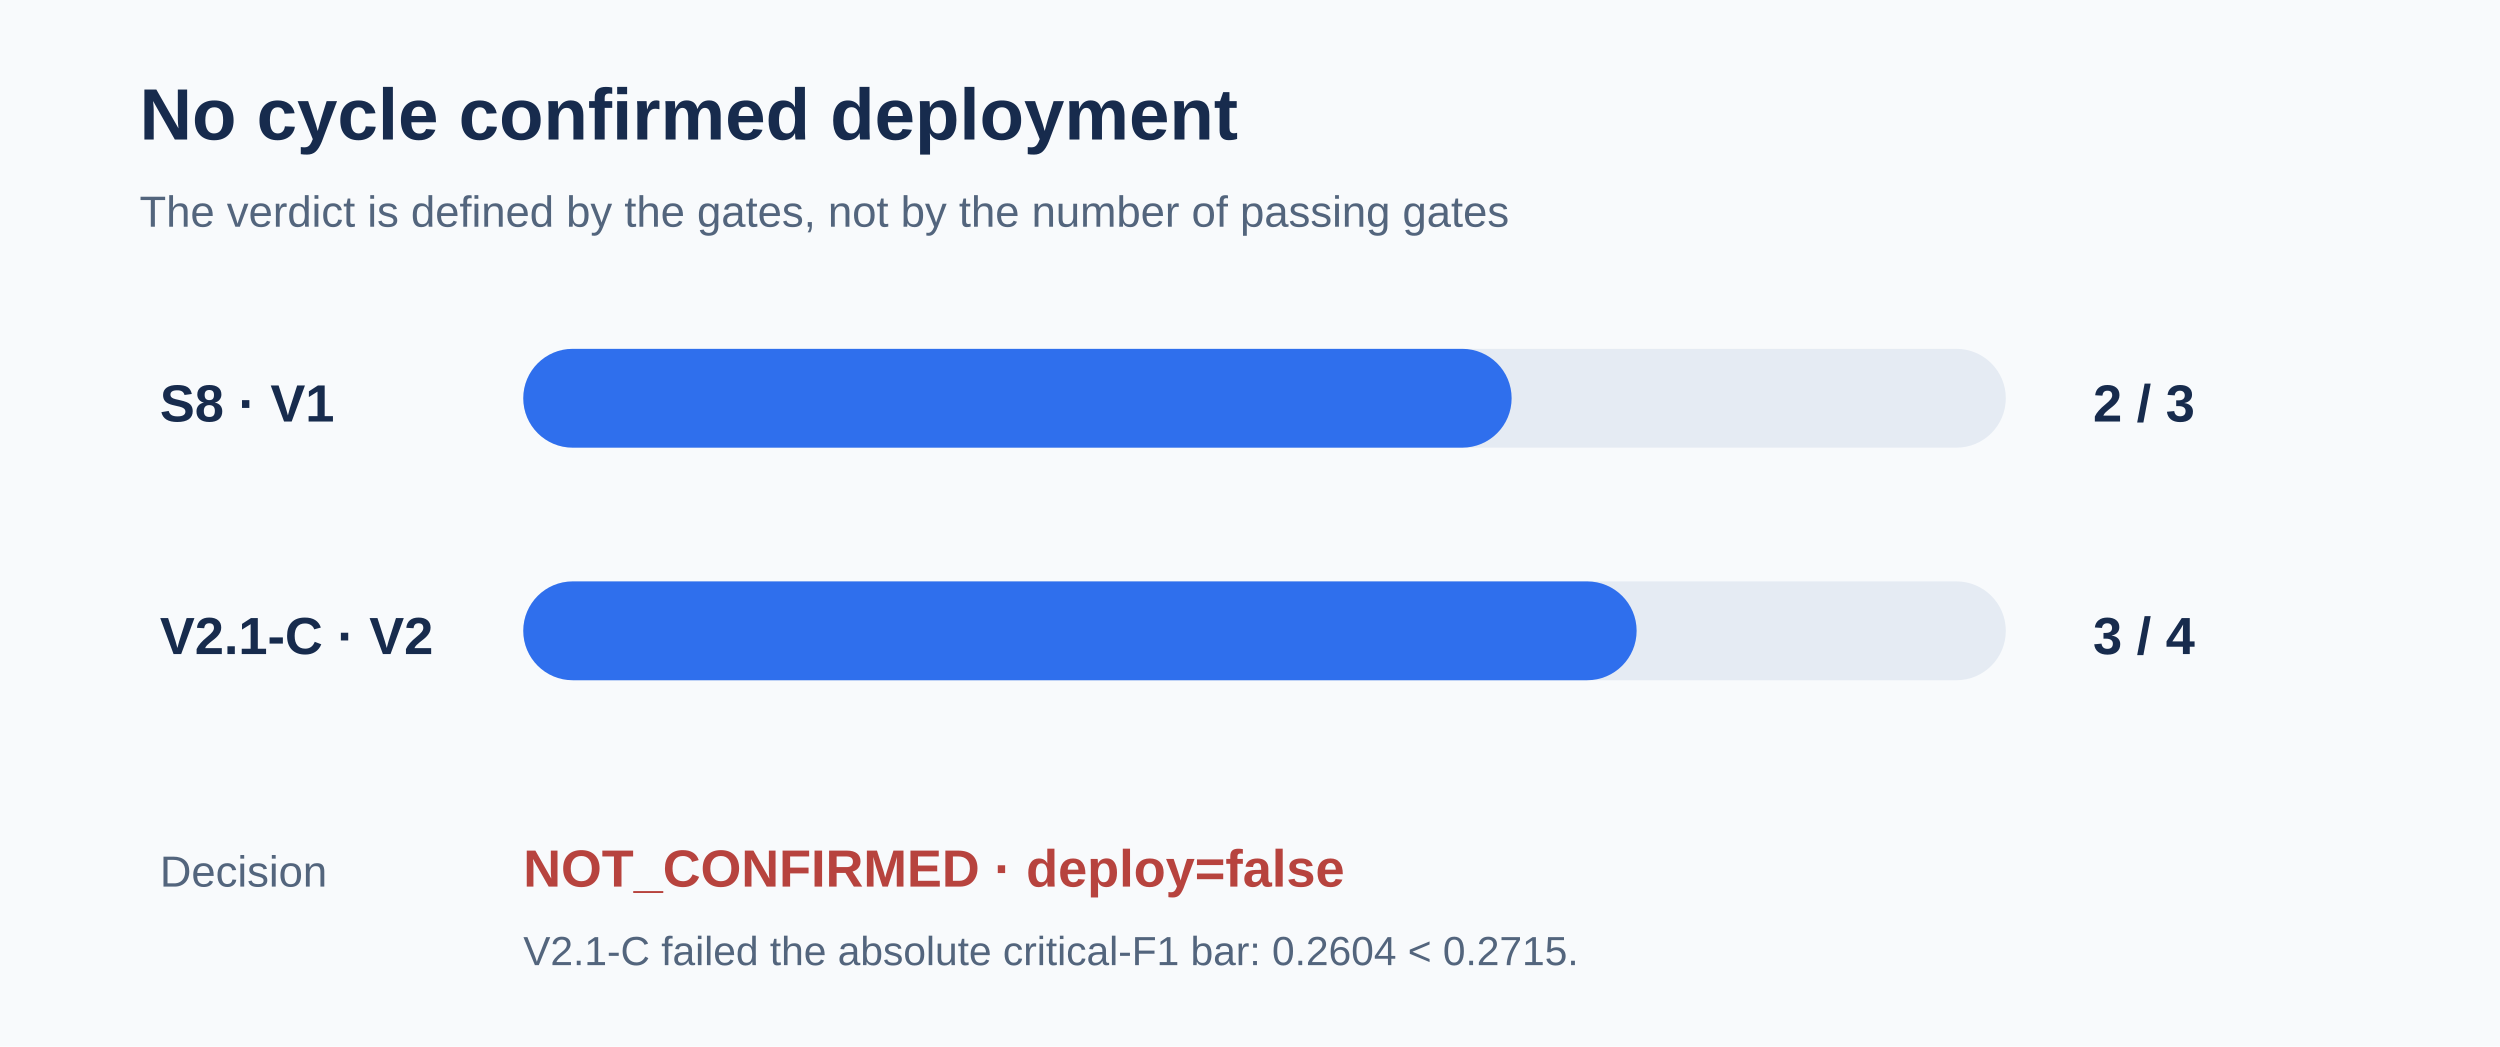
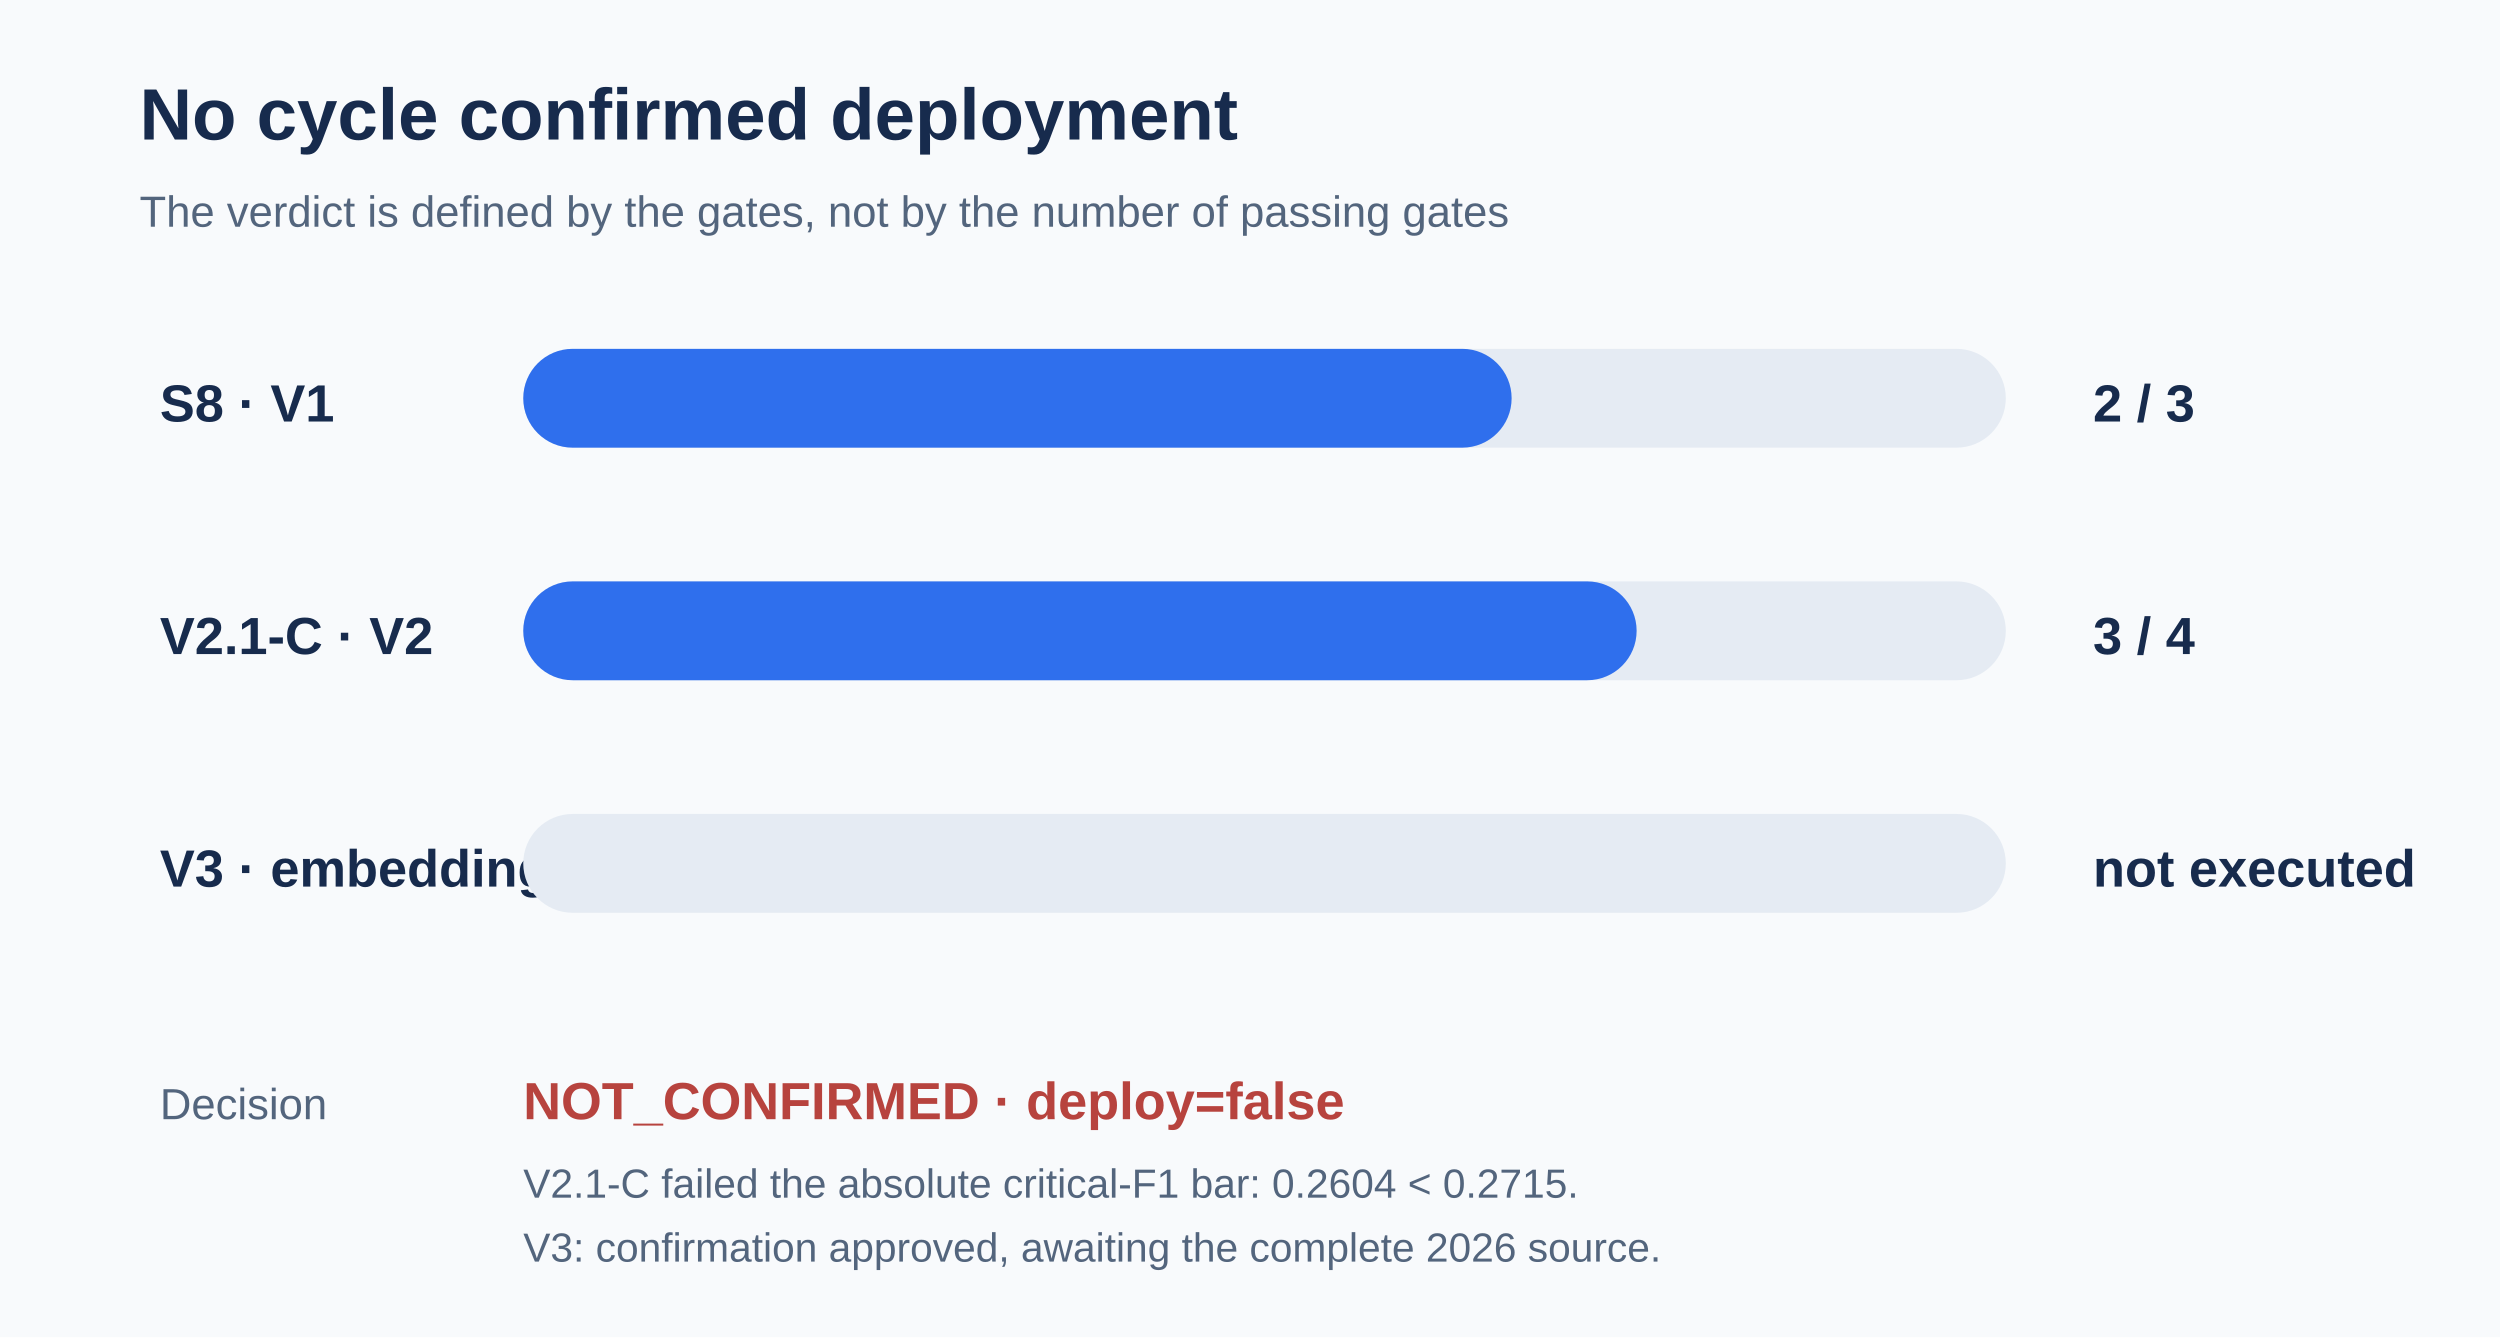
- <svg xmlns="http://www.w3.org/2000/svg" viewBox="0 0 860 360" role="img" aria-labelledby="title desc">
-   <rect width="860" height="360" fill="#f8fafc" />
+ <svg xmlns="http://www.w3.org/2000/svg" viewBox="0 0 860 460" role="img" aria-labelledby="title desc">
+   <rect width="860" height="460" fill="#f8fafc" />
  <text x="48" y="48" font-family="Arial,sans-serif" font-size="25" font-weight="700" fill="#172b4d">No cycle confirmed deployment</text>
  <text x="48" y="78" font-family="Arial,sans-serif" font-size="15" fill="#53657d">The verdict is defined by the gates, not by the number of passing gates</text>
  <g font-family="Arial,sans-serif" fill="#172b4d">
    <text x="55" y="145" font-size="18" font-weight="700">S8 · V1</text>
    <text x="55" y="225" font-size="18" font-weight="700">V2.1-C · V2</text>
-     <text x="55" y="305" font-size="15" fill="#53657d">Decision</text>
+     <text x="55" y="305" font-size="18" font-weight="700">V3 · embeddings</text>
+     <text x="55" y="385" font-size="15" fill="#53657d">Decision</text>
  </g>
  <rect x="180" y="120" width="510" height="34" rx="17" fill="#e5ebf3" />
  <rect x="180" y="120" width="340" height="34" rx="17" fill="#2f6fed" />
  <rect x="180" y="200" width="510" height="34" rx="17" fill="#e5ebf3" />
  <rect x="180" y="200" width="383" height="34" rx="17" fill="#2f6fed" />
+   <rect x="180" y="280" width="510" height="34" rx="17" fill="#e5ebf3" />
  <g font-family="Arial,sans-serif" fill="#172b4d">
    <text x="720" y="145" font-size="18" font-weight="700">2 / 3</text>
    <text x="720" y="225" font-size="18" font-weight="700">3 / 4</text>
-     <text x="180" y="305" font-size="18" font-weight="700" fill="#b7433e">NOT_CONFIRMED · deploy=false</text>
-     <text x="180" y="332" font-size="14" fill="#53657d">V2.1-C failed the absolute critical-F1 bar: 0.2604 &lt; 0.2715.</text>
+     <text x="720" y="305" font-size="18" font-weight="700">not executed</text>
+     <text x="180" y="385" font-size="18" font-weight="700" fill="#b7433e">NOT_CONFIRMED · deploy=false</text>
+     <text x="180" y="412" font-size="14" fill="#53657d">V2.1-C failed the absolute critical-F1 bar: 0.2604 &lt; 0.2715.</text>
+     <text x="180" y="434" font-size="14" fill="#53657d">V3: confirmation approved, awaiting the complete 2026 source.</text>
  </g>
</svg>
